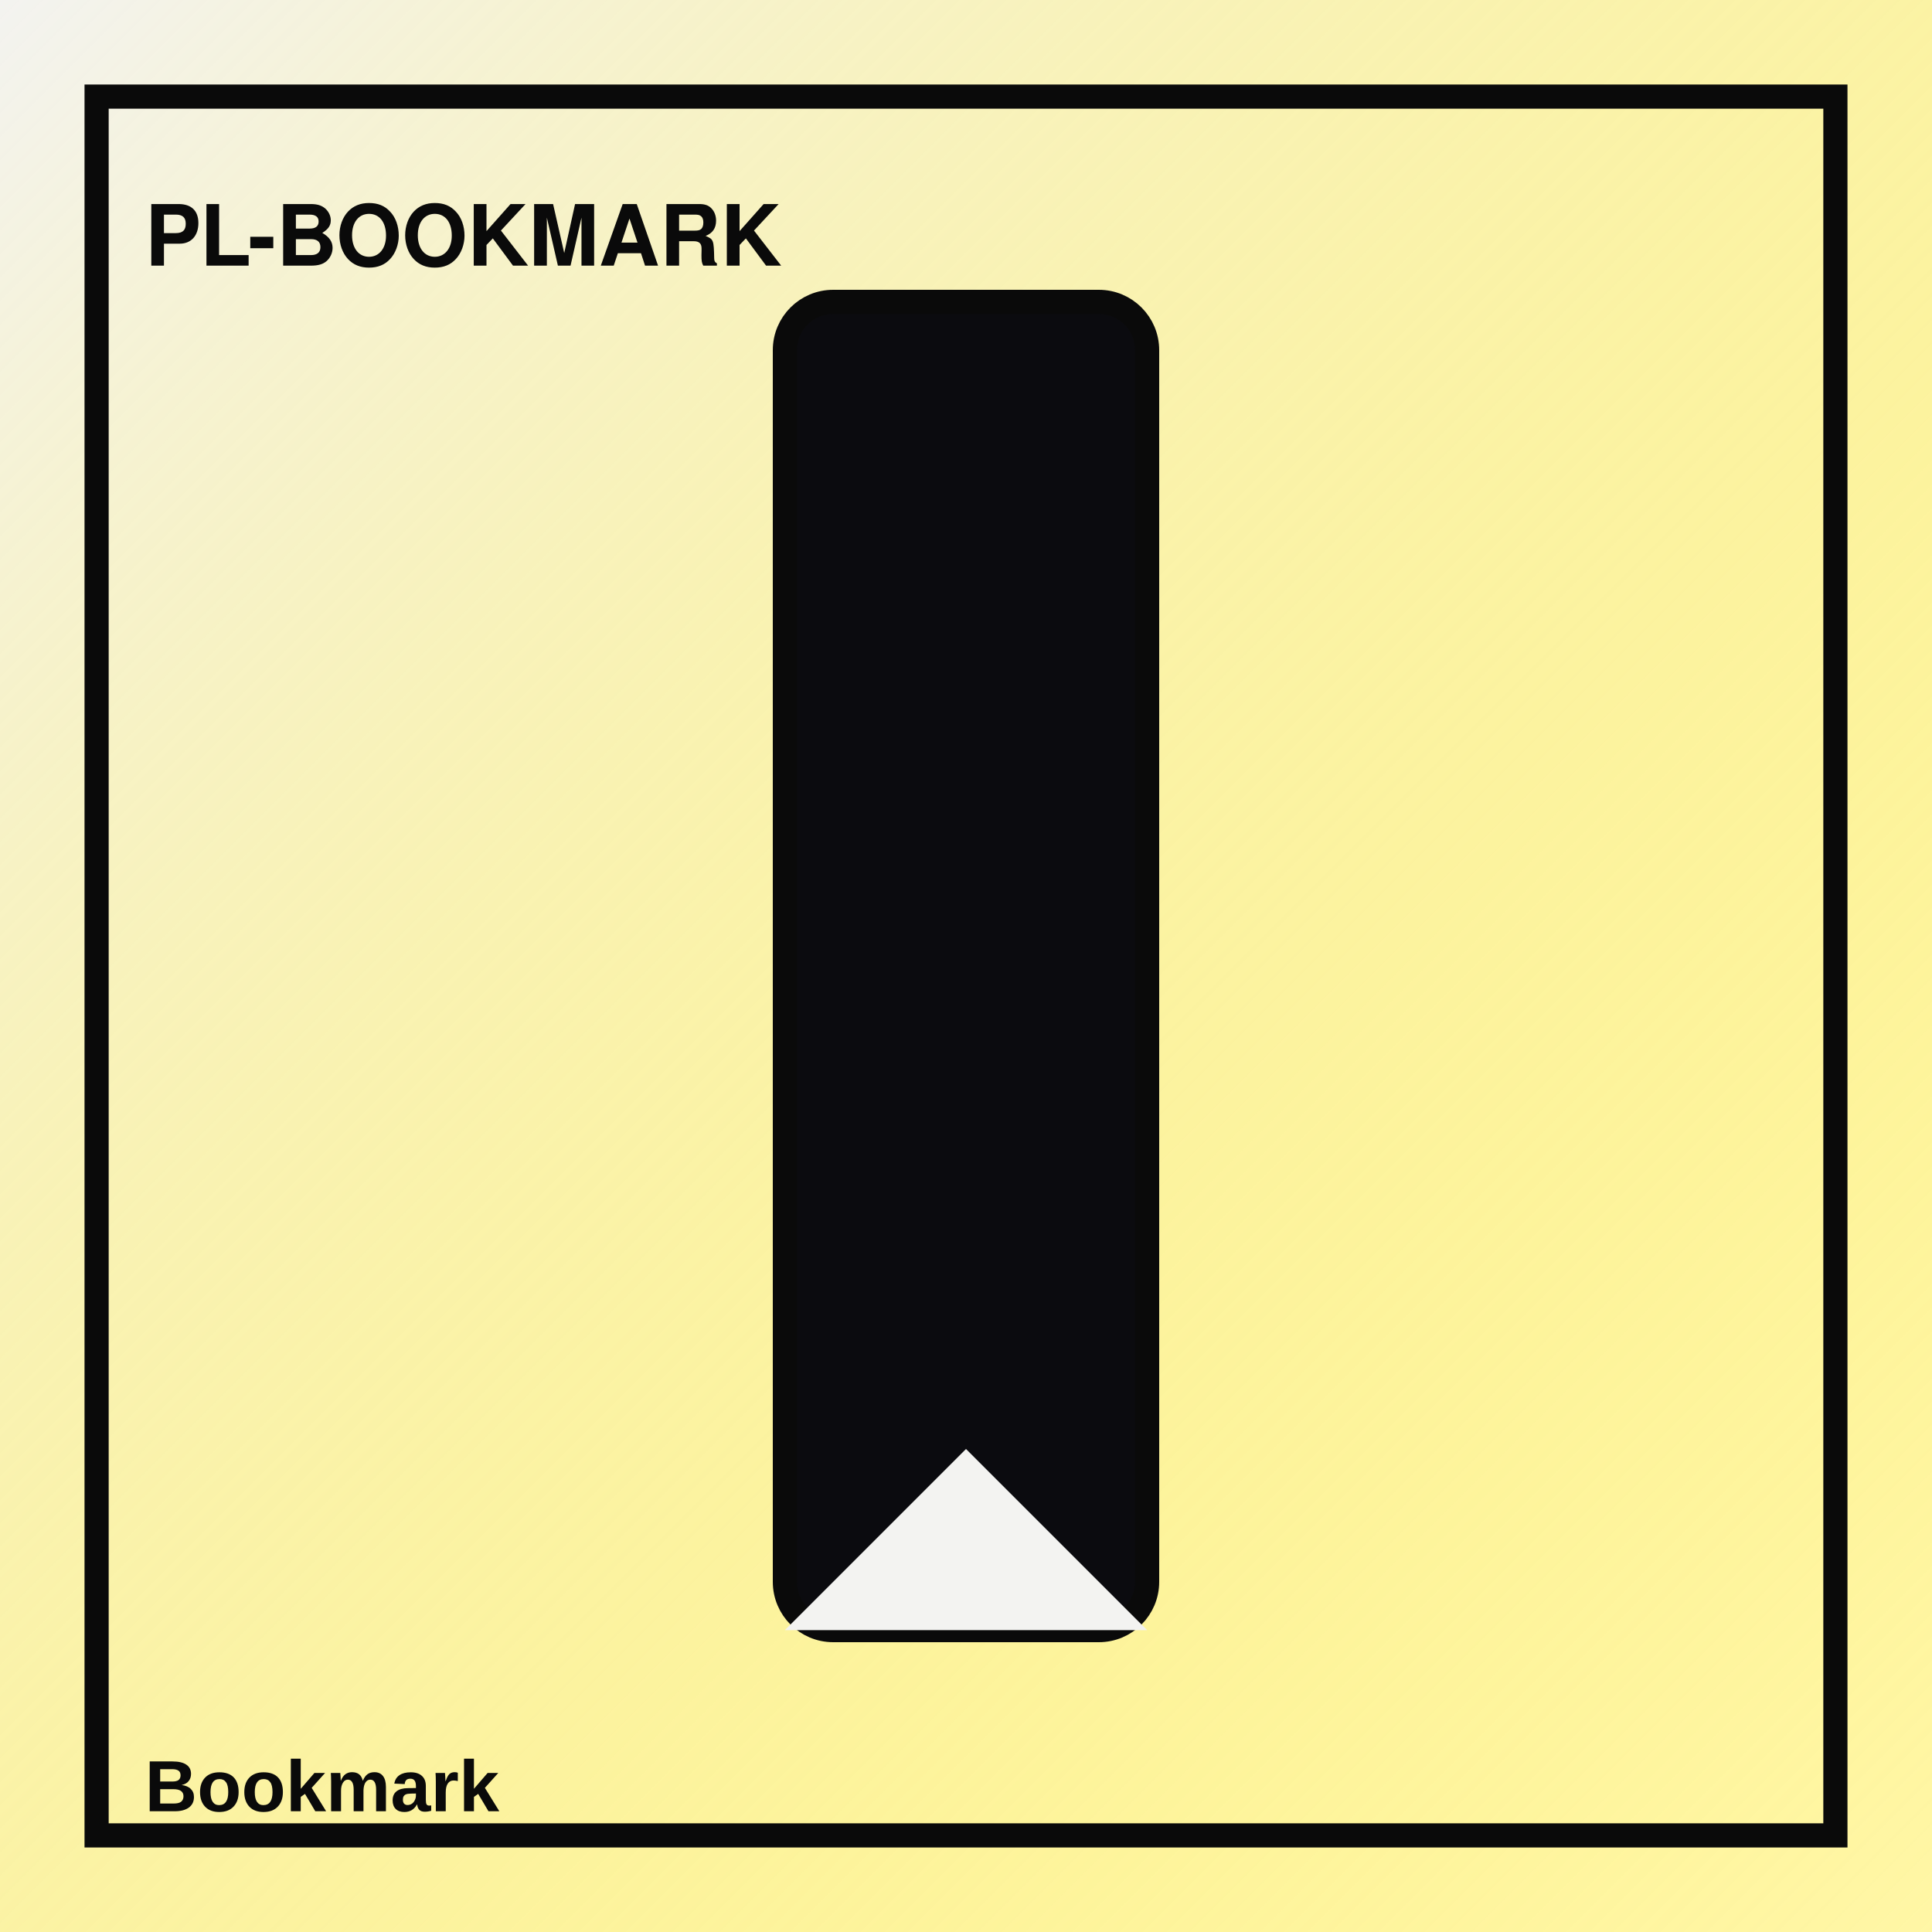
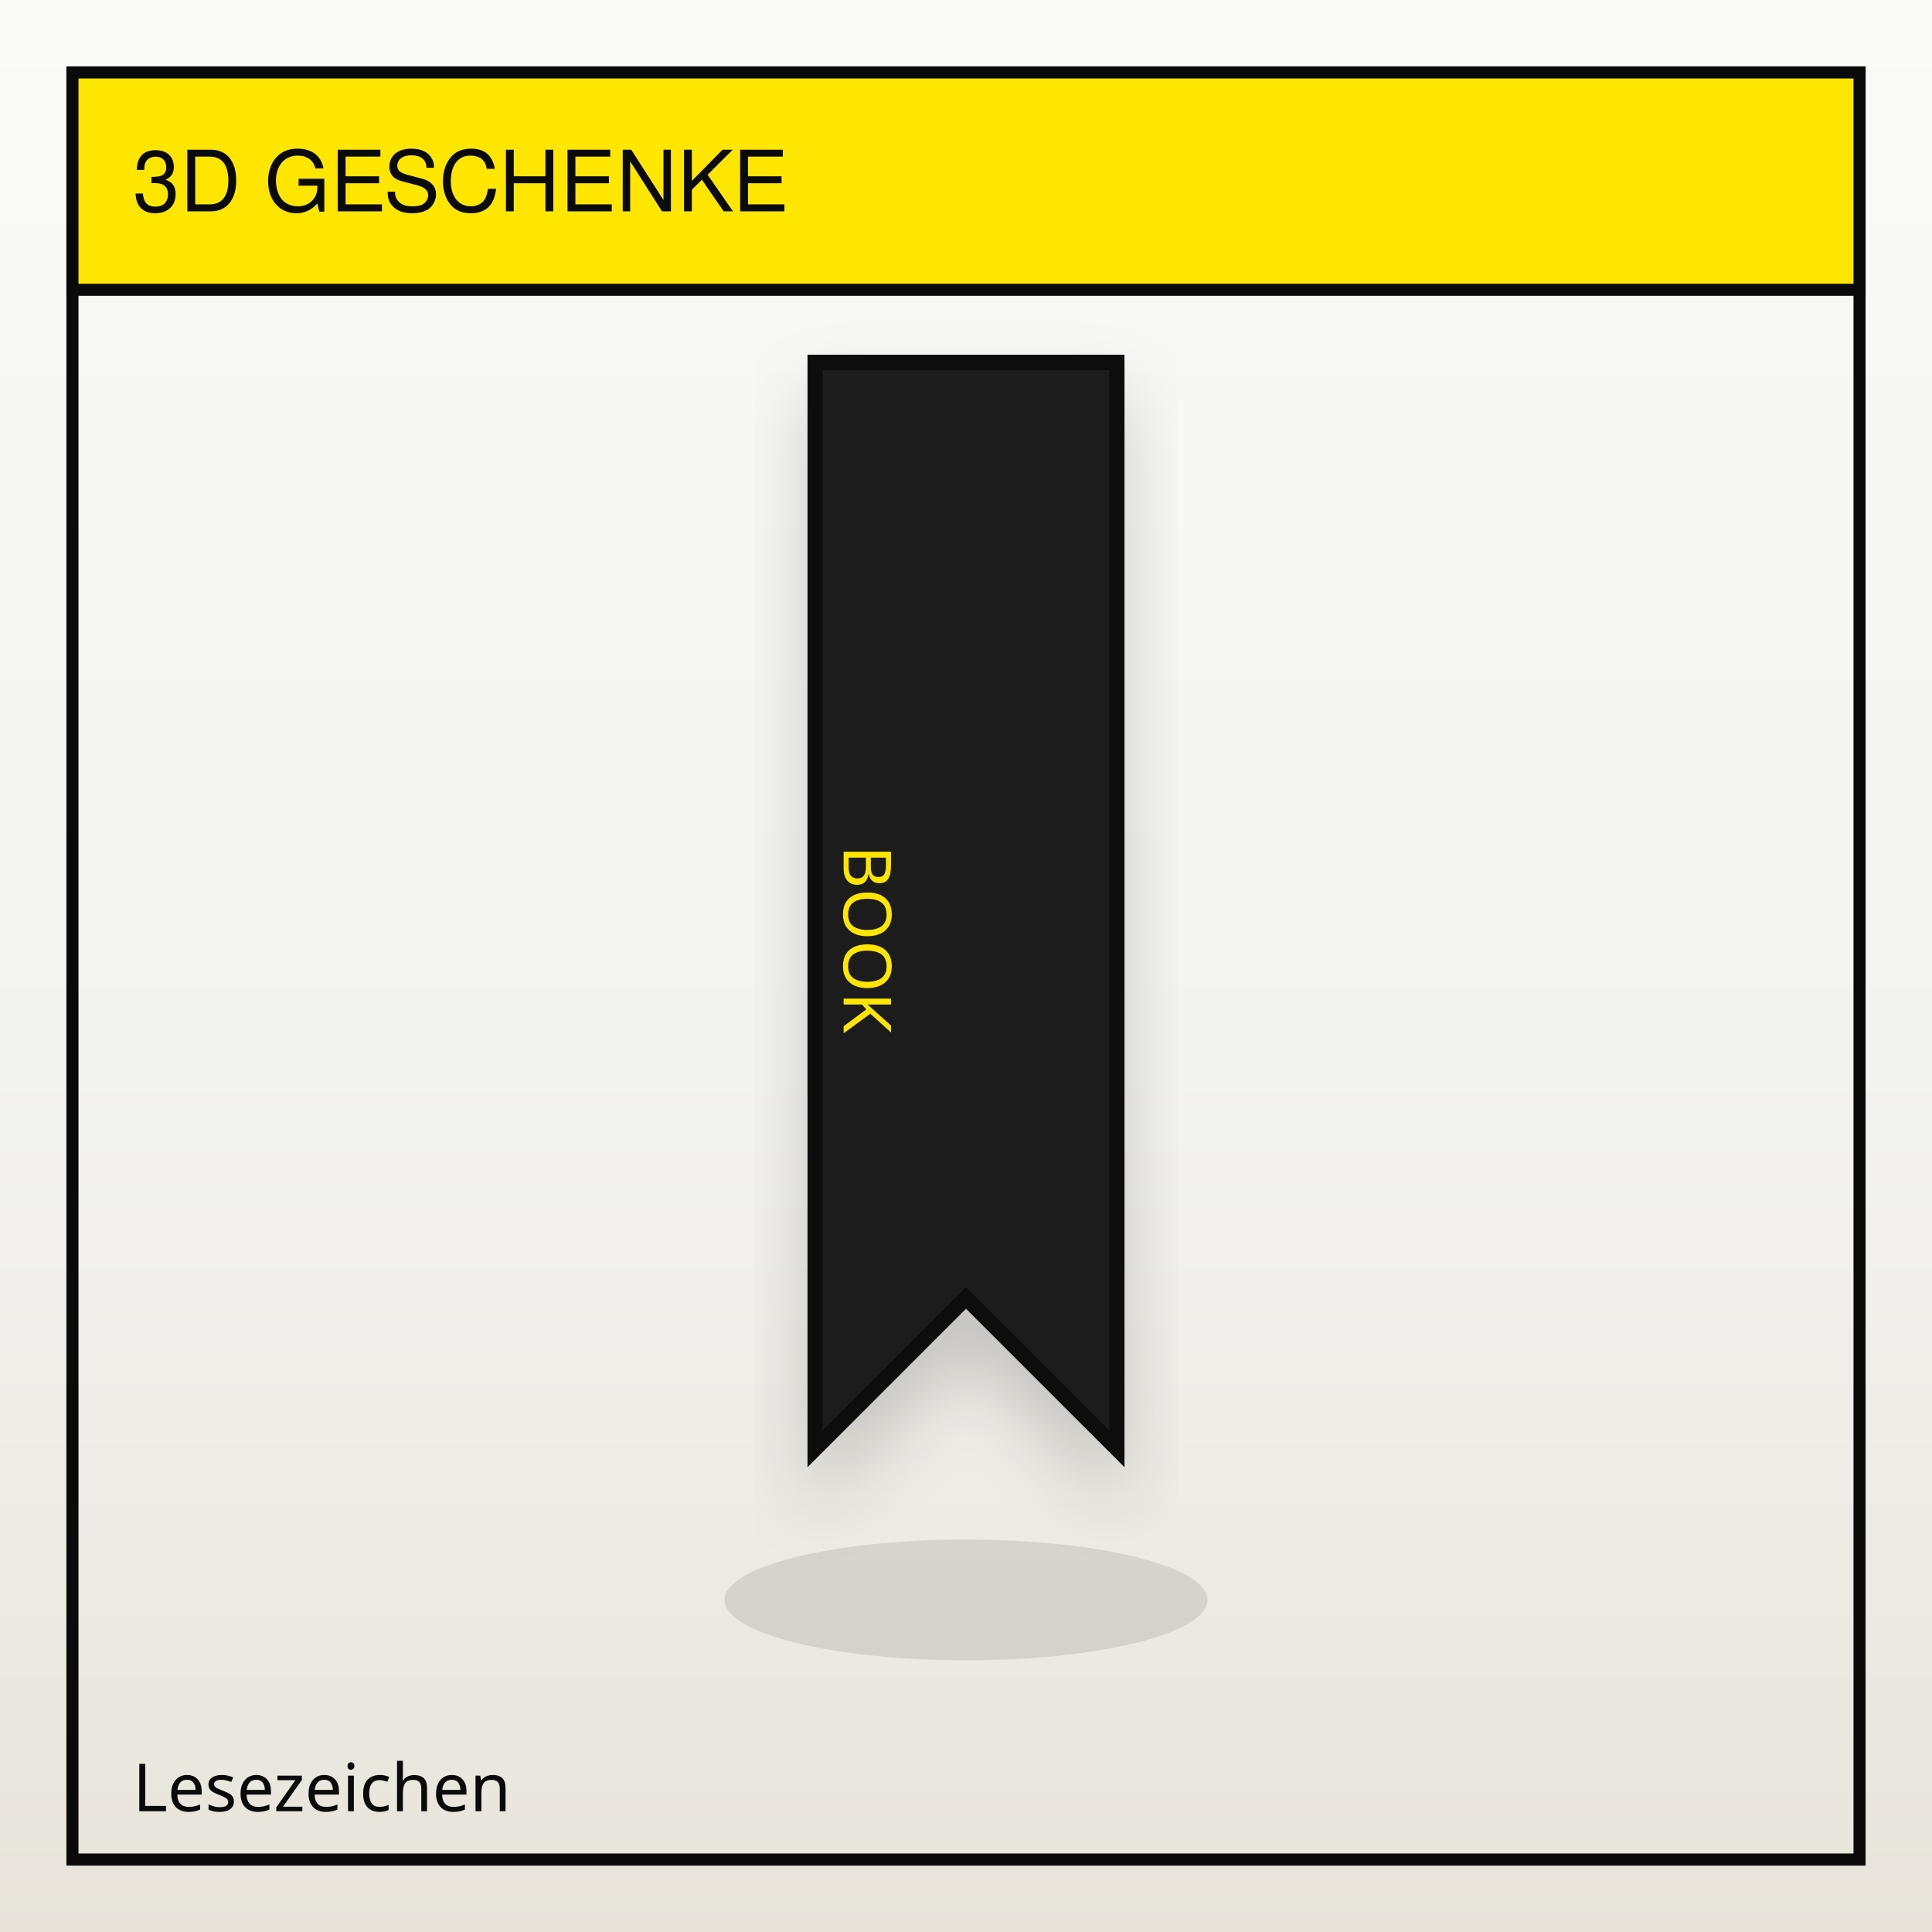
- <svg xmlns="http://www.w3.org/2000/svg" width="640" height="640" viewBox="0 0 320 320">
+ <svg xmlns="http://www.w3.org/2000/svg" width="800" height="800" viewBox="0 0 640 640">
  <defs>
-     <linearGradient id="bg" x1="0" y1="0" x2="1" y2="1">
-       <stop offset="0%" stop-color="#F3F3F1" />
-       <stop offset="100%" stop-color="#FFE600" stop-opacity="0.35" />
+     <linearGradient id="bg" x1="0" y1="0" x2="0" y2="1">
+       <stop offset="0%" stop-color="#FAFAF8" />
+       <stop offset="55%" stop-color="#F3F3F1" />
+       <stop offset="100%" stop-color="#E8E4DA" />
    </linearGradient>
+     <linearGradient id="glow" x1="0" y1="0" x2="0" y2="1">
+       <stop offset="0%" stop-color="#FFE600" stop-opacity="0.15" />
+       <stop offset="100%" stop-color="#FFE600" stop-opacity="0.55" />
+     </linearGradient>
+     <filter id="soft" x="-20%" y="-20%" width="140%" height="140%">
+       <feDropShadow dx="0" dy="14" stdDeviation="12" flood-color="#0A0A0A" flood-opacity="0.18" />
+     </filter>
  </defs>
-   <rect width="320" height="320" fill="url(#bg)" />
-   <rect x="16" y="16" width="288" height="288" fill="none" stroke="#0A0A0A" stroke-width="4" />
-   <rect x="130" y="50" width="60" height="220" rx="8" fill="#0B0B0F" stroke="#0A0A0A" stroke-width="4" />
-   <polygon points="130,270 160,240 190,270" fill="#F3F3F1" />
-   <text x="24" y="44" font-family="Arial Black, Helvetica, sans-serif" font-size="14" font-weight="900" fill="#0A0A0A">PL-BOOKMARK</text>
-   <text x="24" y="300" font-family="Arial, sans-serif" font-size="12" font-weight="700" fill="#0A0A0A">Bookmark</text>
+   <rect width="640" height="640" fill="url(#bg)" />
+   <rect x="24" y="24" width="592" height="592" fill="none" stroke="#0A0A0A" stroke-width="4" />
+   <rect x="24" y="24" width="592" height="72" fill="#FFE600" stroke="#0A0A0A" stroke-width="4" />
+   <text x="44" y="70" font-family="Arial Black, Helvetica, sans-serif" font-size="28" fill="#0A0A0A">3D GESCHENKE</text>
+   <ellipse cx="320" cy="530" rx="80" ry="20" fill="#000" opacity="0.1" />
+   <g filter="url(#soft)">
+     <path d="M270 120 L370 120 L370 480 L320 430 L270 480 Z" fill="#1A1A1A" stroke="#0A0A0A" stroke-width="5" />
+     <text x="288" y="280" font-family="Arial Black,sans-serif" font-size="22" fill="#FFE600" writing-mode="tb">BOOK</text>
+   </g>
+   <text x="44" y="600" font-family="Arial Black,sans-serif" font-size="22" fill="#0A0A0A">Lesezeichen</text>
</svg>
